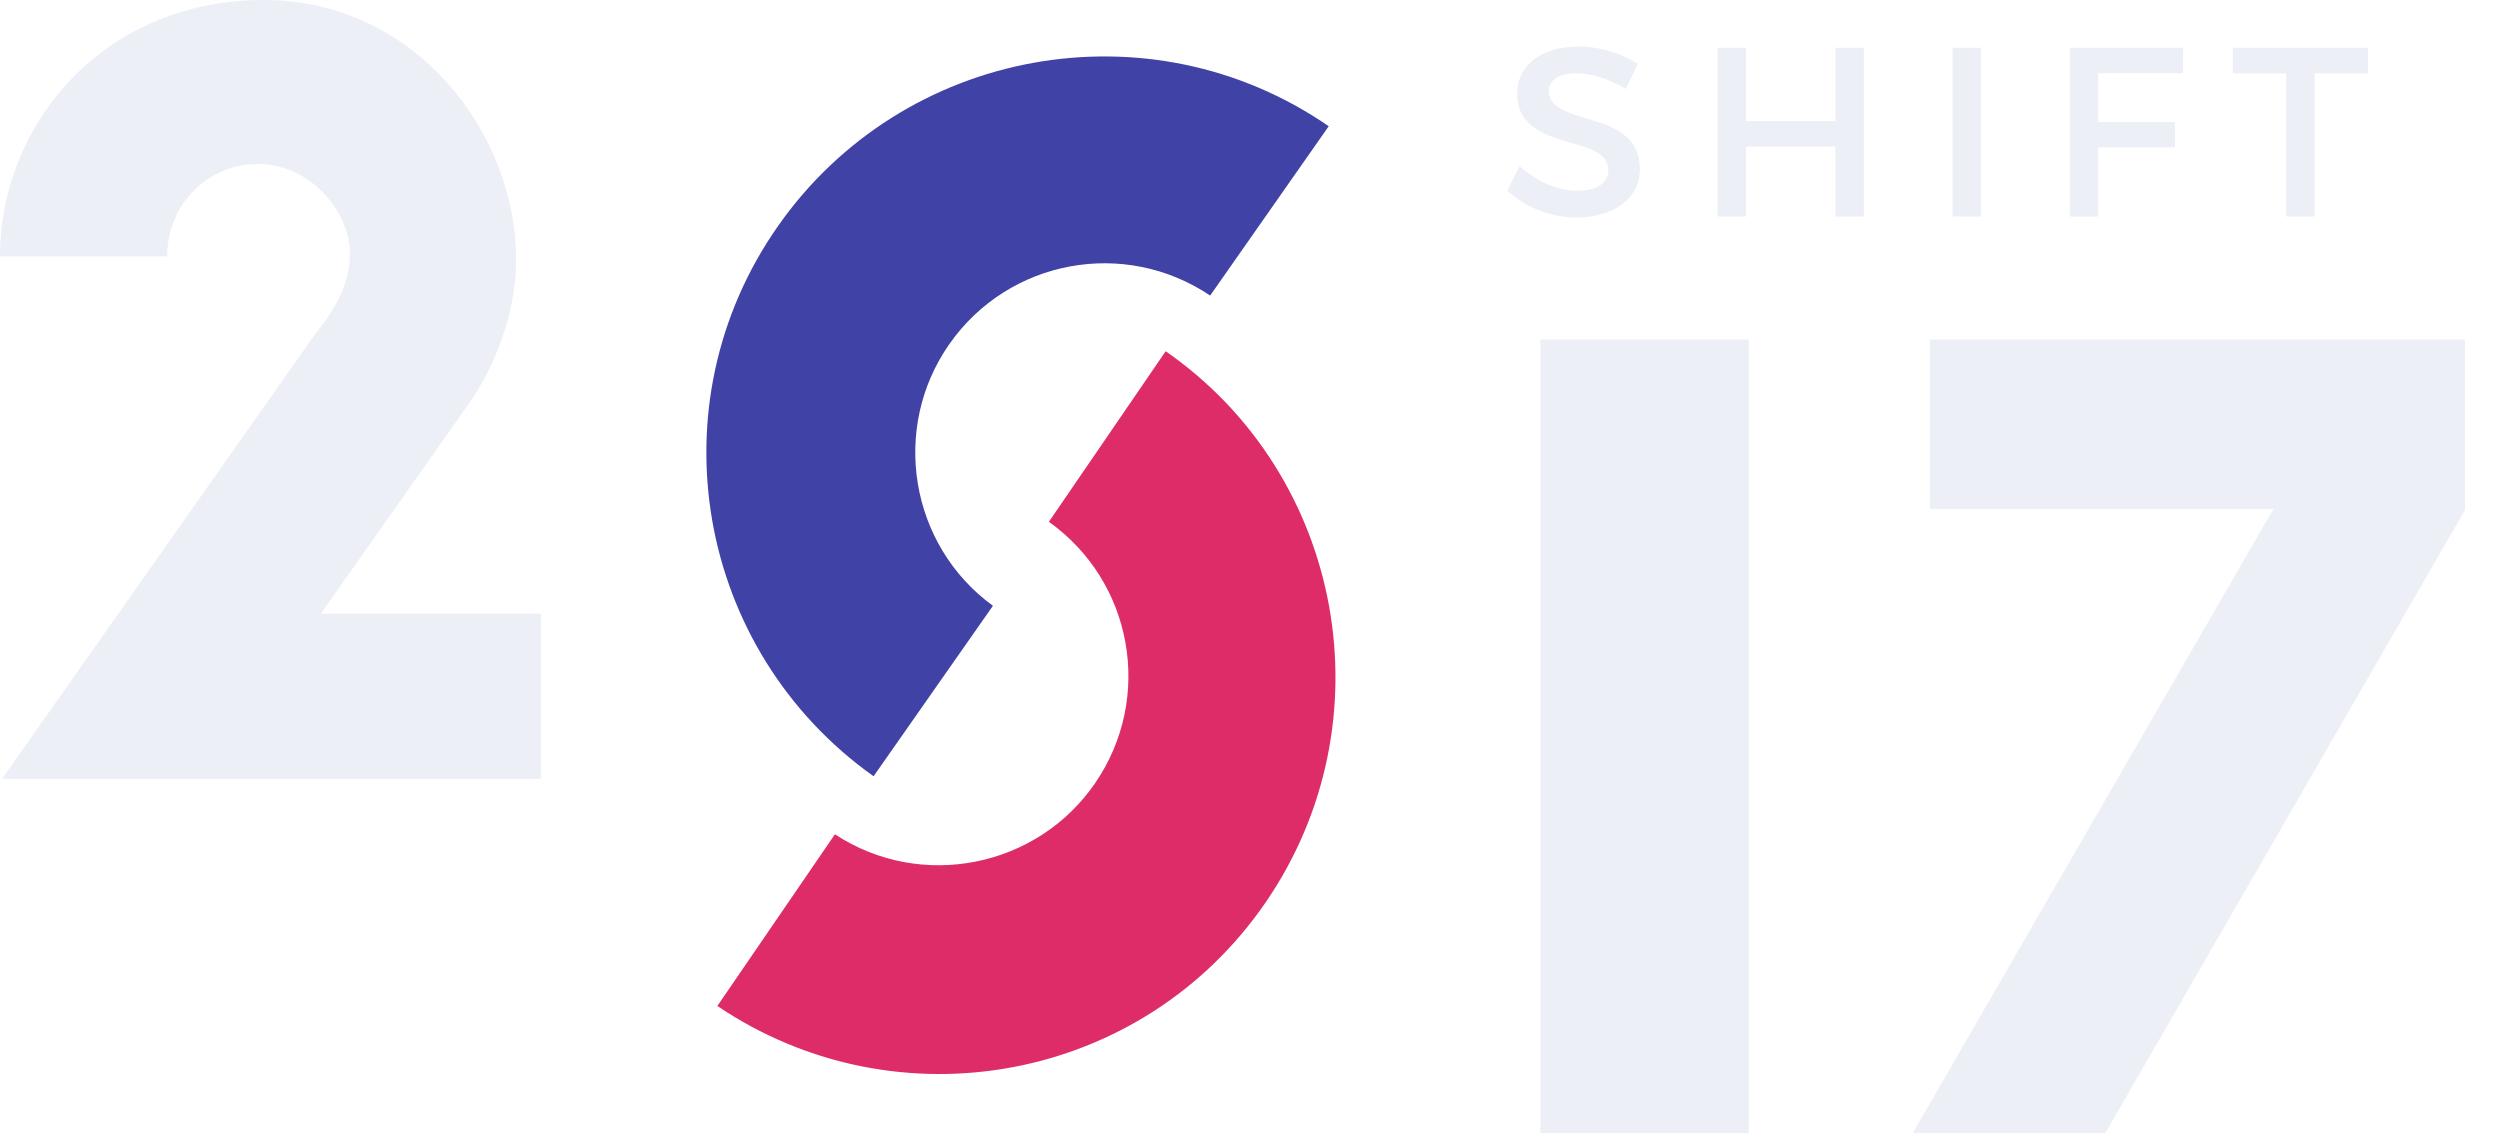
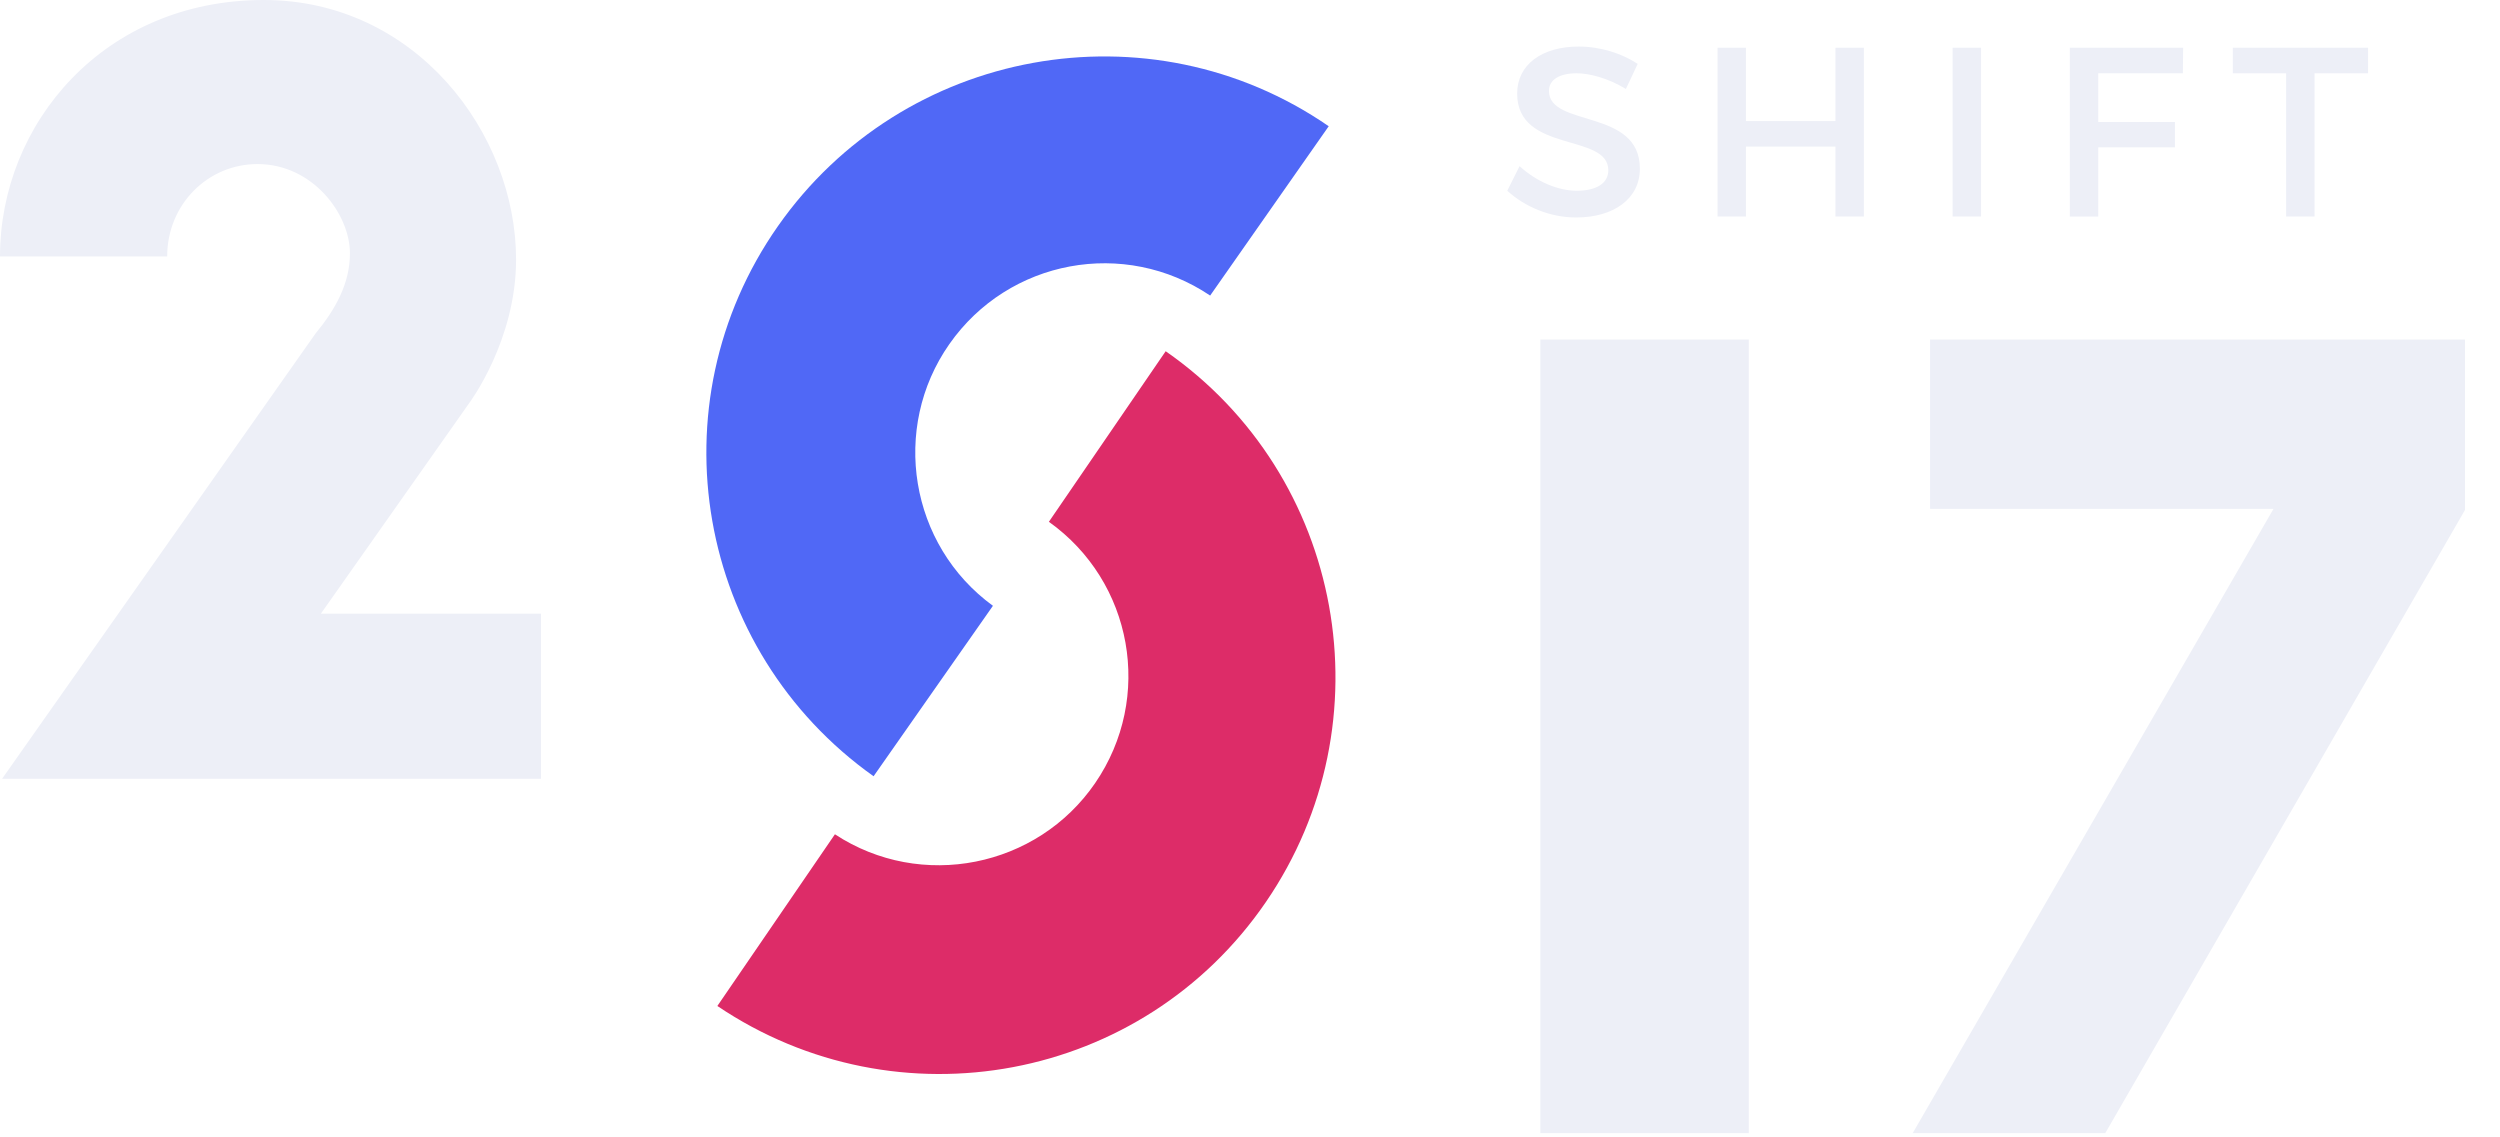
<svg xmlns="http://www.w3.org/2000/svg" width="100%" height="100%" viewBox="0 0 508 231" version="1.1" xml:space="preserve" style="fill-rule:evenodd;clip-rule:evenodd;stroke-linejoin:round;stroke-miterlimit:1.414;">
  <g id="logo.-.-colored">
    <path id="_2o17" d="M313,230.25l42.355,0l0,-161.25l-42.355,0l0,161.25Zm79.192,-161.25l0,34.4l69.785,0l-73.315,126.85l39.13,0l73.1,-126.635l0,-34.615l-108.7,0Z" style="fill:#edeff7;" />
    <g id="Group">
-       <path id="Combined.-Shape.-Copy" d="M269.996,25.651c-36.417,-25.109 -86.513,-15.982 -111.927,20.313c-25.414,36.295 -16.613,86.142 19.441,111.772l24.253,-34.637c-16.933,-12.337 -20.804,-36.114 -8.857,-53.175c12.069,-17.236 35.616,-21.561 52.997,-9.864l24.093,-34.409Z" style="fill:#4042a6;" />
+       <path id="Combined.-Shape.-Copy" d="M269.996,25.651c-36.417,-25.109 -86.513,-15.982 -111.927,20.313c-25.414,36.295 -16.613,86.142 19.441,111.772l24.253,-34.637c-16.933,-12.337 -20.804,-36.114 -8.857,-53.175c12.069,-17.236 35.616,-21.561 52.997,-9.864l24.093,-34.409Z" style="fill:#5068f6;" />
      <path id="Combined.-Shape.-Copy.-2" d="M236.865,71.37c36.318,25.254 45.4,75.358 20.368,111.917c-25.033,36.56 -74.79,45.859 -111.466,21.129l23.889,-34.89c17.506,11.51 41.124,6.768 52.891,-10.418c11.888,-17.362 7.652,-40.925 -9.413,-53.08l23.731,-34.658Z" style="fill:#dd2c68;" />
    </g>
    <path id="Path" d="M0.422,158.25l109.509,0l0,-33.549l-44.732,0l30.173,-42.833c0,0 9.495,-12.66 9.495,-29.118c0,-25.742 -20.467,-52.75 -51.273,-52.75c-32.494,0 -53.594,25.109 -53.594,52.117l33.971,0c0,-10.55 8.229,-18.779 18.357,-18.779c11.183,0 18.779,10.128 18.779,18.146c0,6.119 -2.954,11.394 -6.963,16.247l-63.722,90.519Z" style="fill:#edeff7;" />
    <g>
      <path d="M330.382,18.077l2.398,-5.095c-3.182,-2.105 -7.541,-3.524 -12.002,-3.524c-7.45,0 -12.492,3.671 -12.492,9.55c0,12.204 18.522,7.94 18.522,15.586c0,2.647 -2.402,4.166 -6.422,4.166c-3.677,0 -8.086,-1.764 -11.61,-4.999l-2.499,4.999c3.527,3.23 8.618,5.433 14.011,5.433c7.548,0 12.933,-3.769 12.933,-9.893c0.049,-12.351 -18.473,-8.332 -18.473,-15.831c0,-2.304 2.206,-3.578 5.589,-3.578c2.598,0 6.324,0.931 10.045,3.186Z" style="fill:#edeff7;fill-rule:nonzero;" />
      <path d="M349.003,9.703l0,34.294l5.776,0l0,-14.21l18.185,0l0,14.21l5.776,0l0,-34.294l-5.776,0l0,14.896l-18.185,0l0,-14.896l-5.776,0Z" style="fill:#edeff7;fill-rule:nonzero;" />
      <rect x="396.775" y="9.703" width="5.776" height="34.294" style="fill:#edeff7;fill-rule:nonzero;" />
      <path d="M420.587,9.703l0,34.294l5.776,0l0,-14.063l15.582,0l0,-5.139l-15.582,0l0,-9.904l17.199,0l0.049,-5.188l-23.024,0Z" style="fill:#edeff7;fill-rule:nonzero;" />
      <path d="M453.708,9.703l0,5.188l10.829,0l0,29.106l5.776,0l0,-29.106l10.878,0l0,-5.188l-27.483,0Z" style="fill:#edeff7;fill-rule:nonzero;" />
    </g>
  </g>
</svg>
